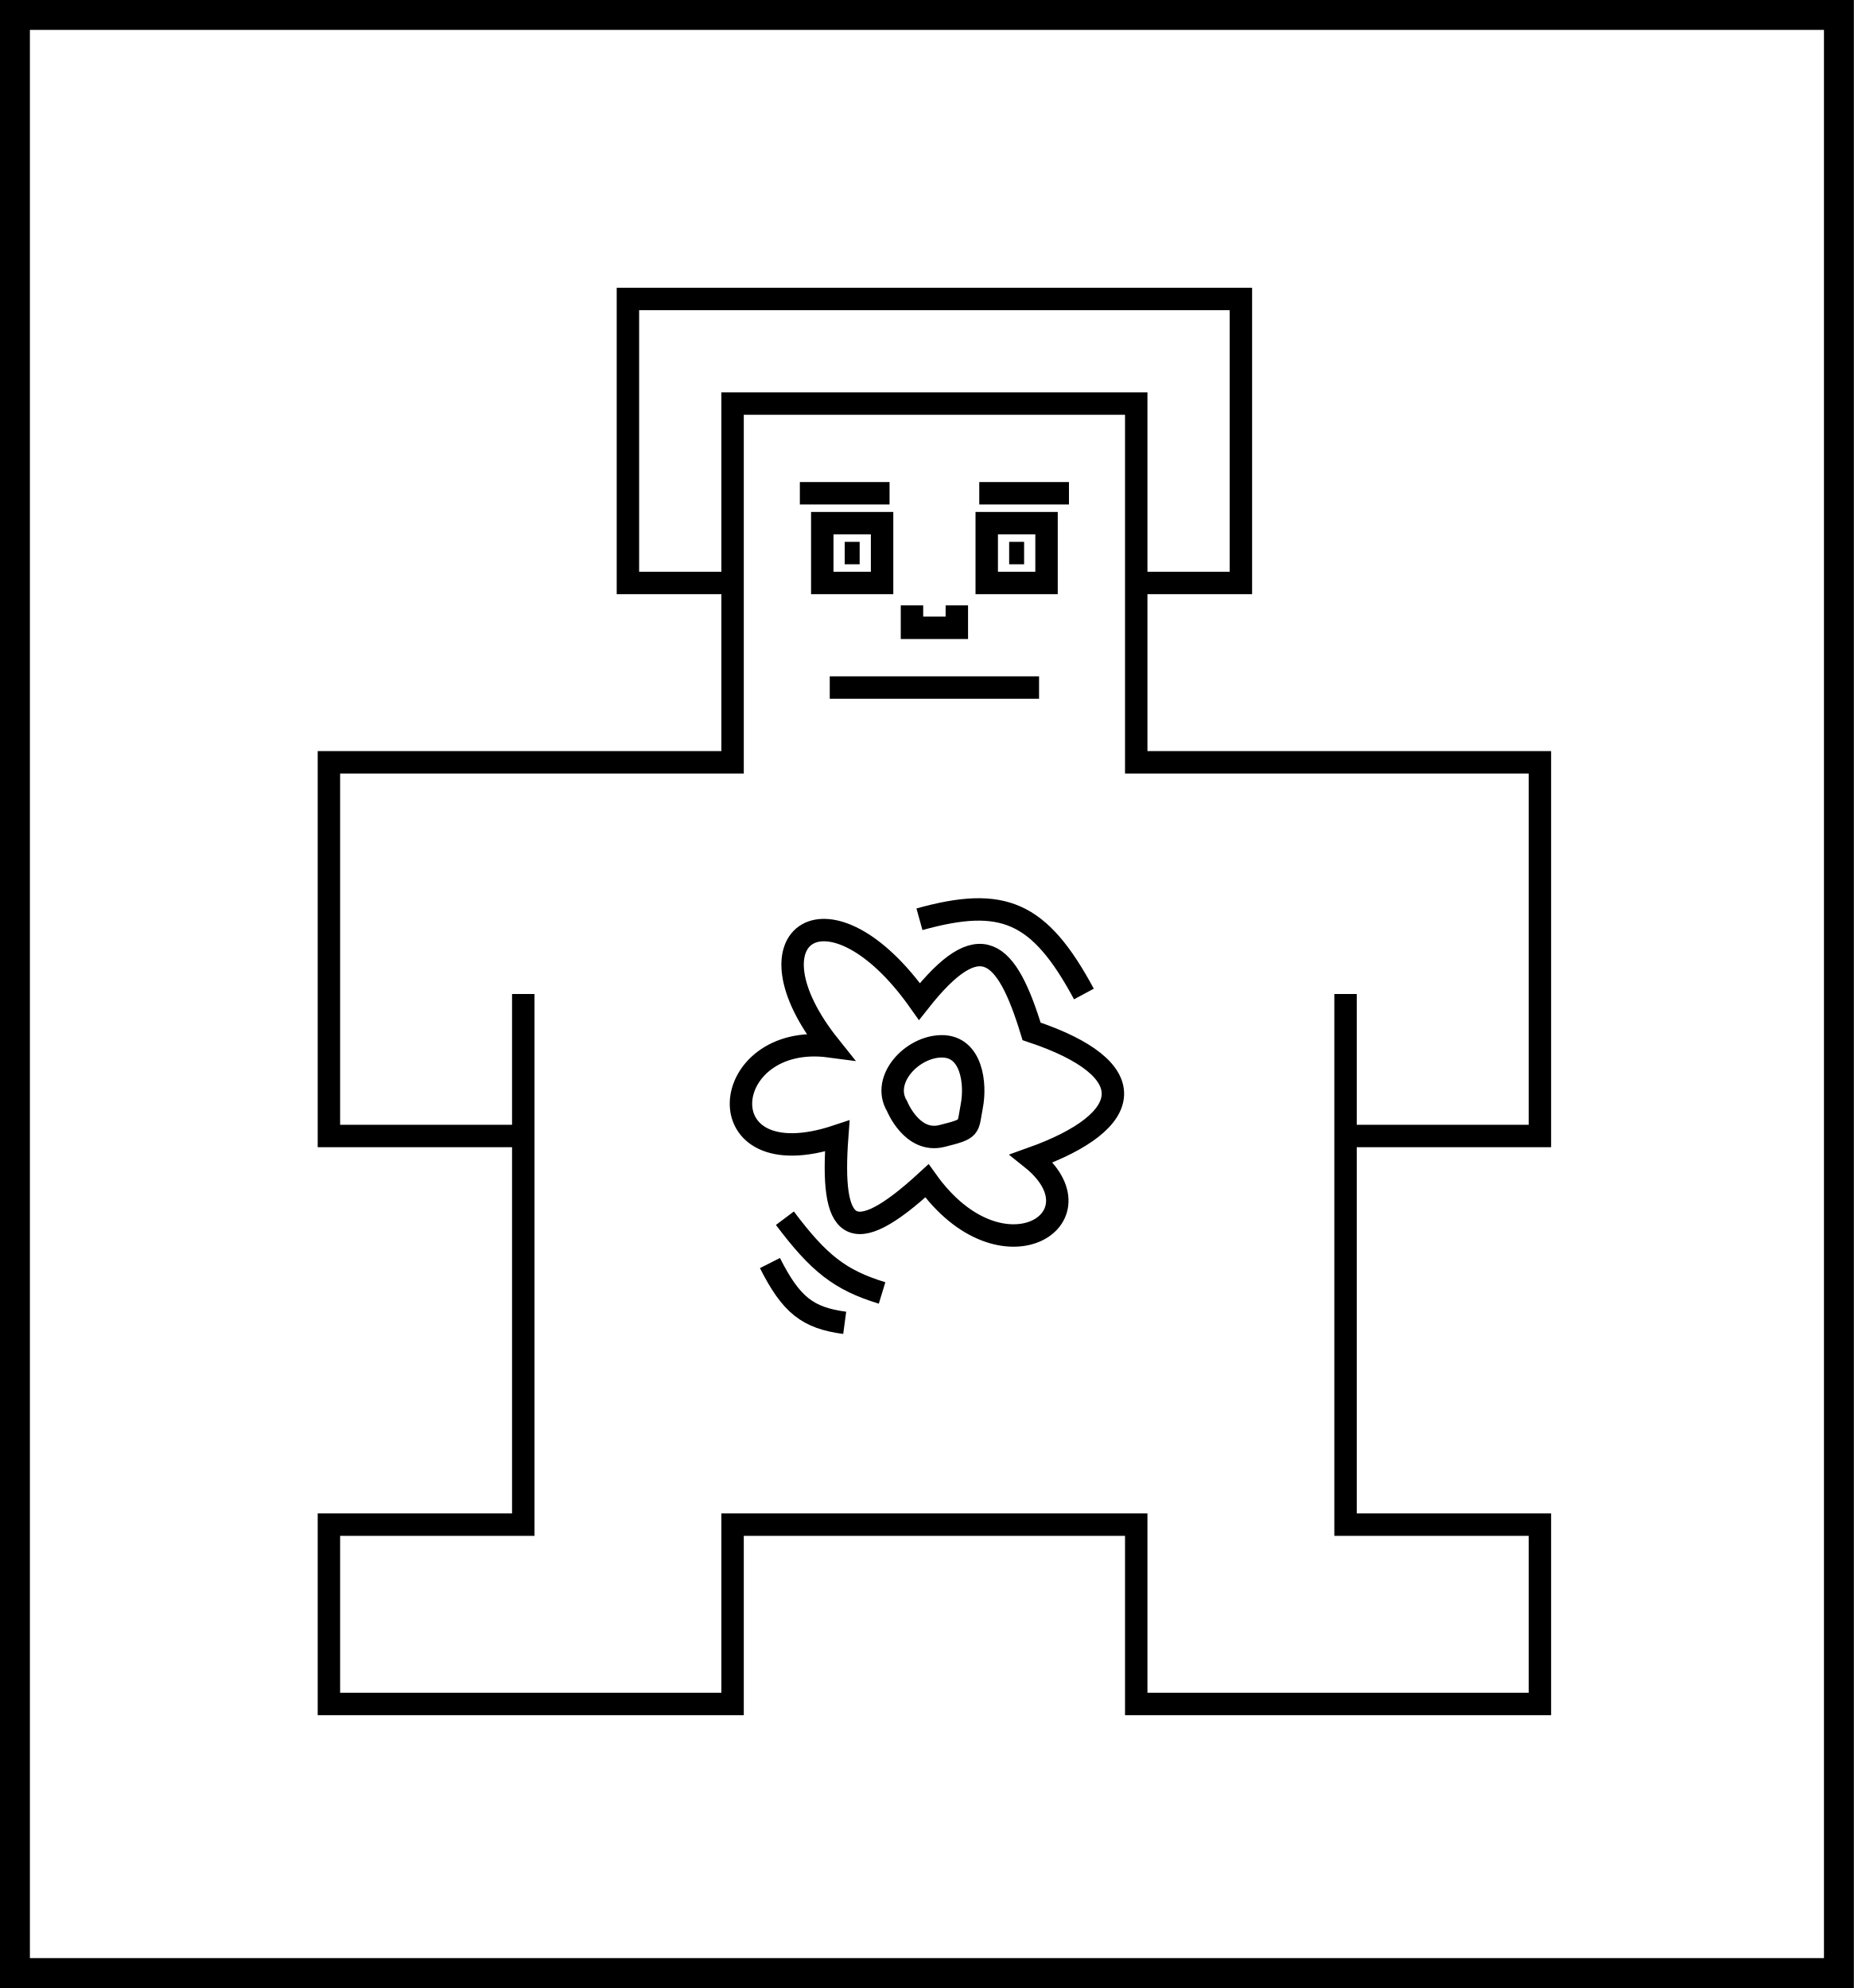
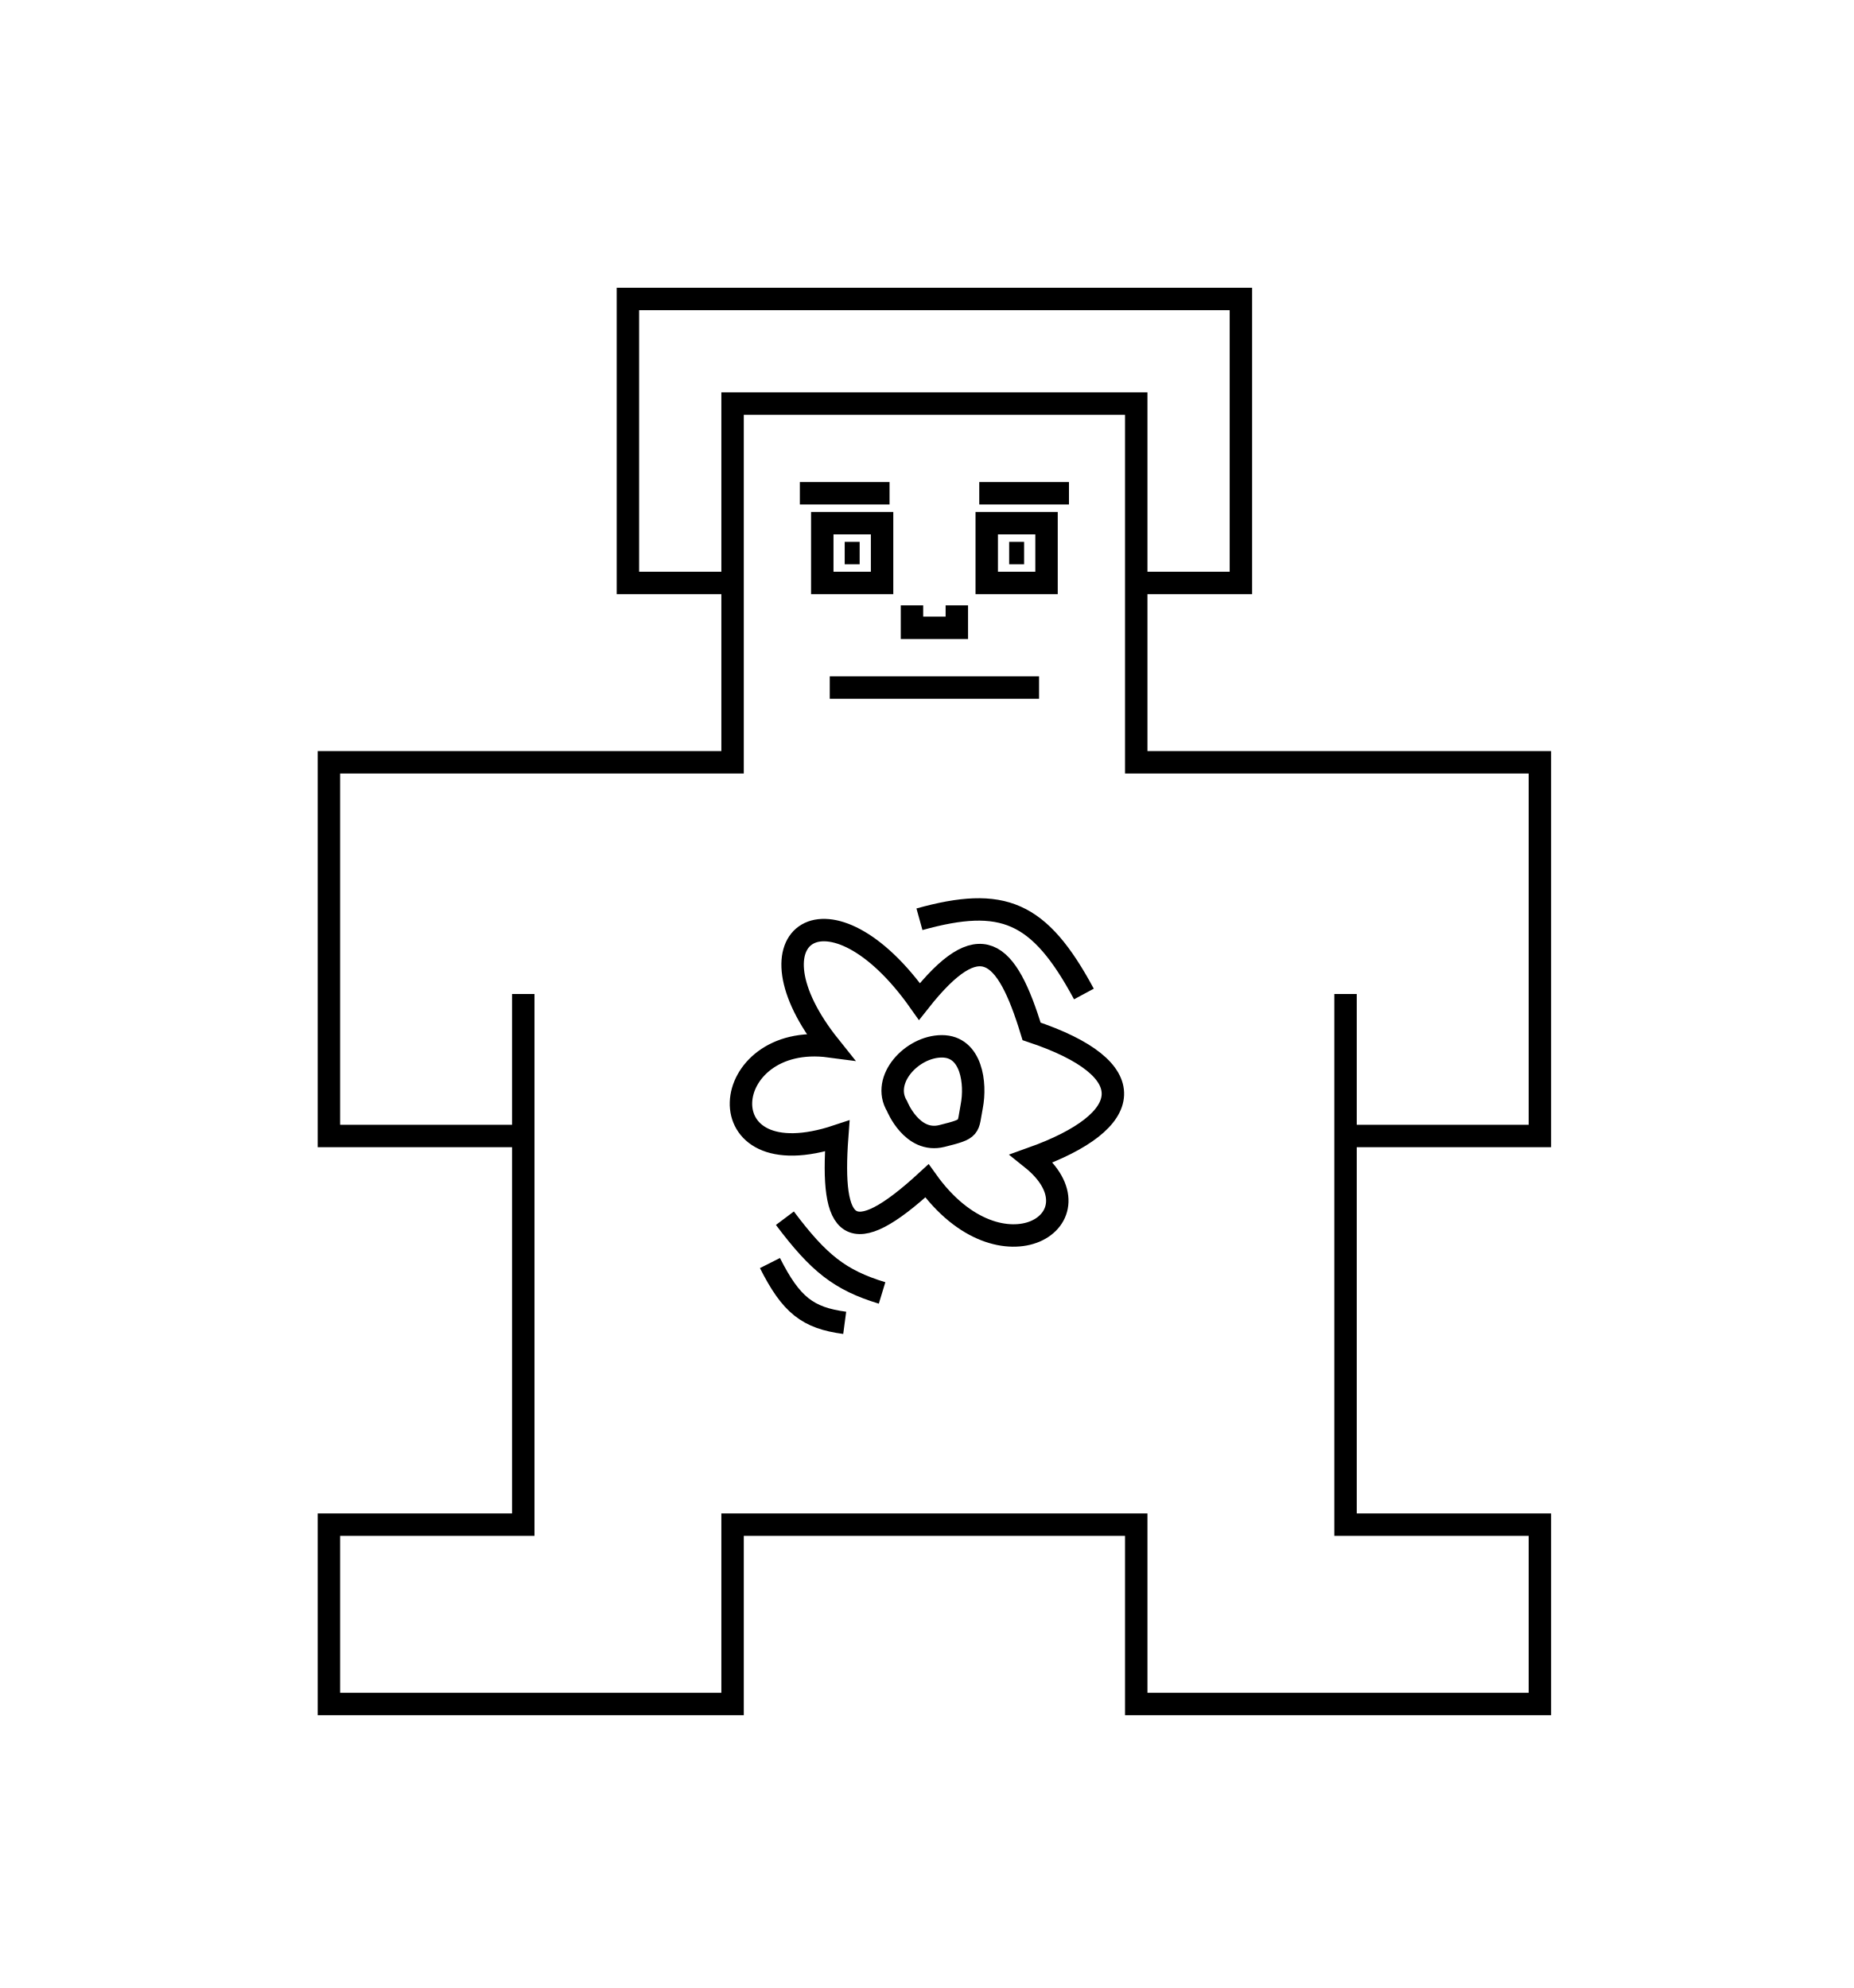
<svg xmlns="http://www.w3.org/2000/svg" width="124" height="133" viewBox="0 0 124 133" fill="none">
-   <rect x="1" y="1" width="122" height="131" fill="none" stroke="currentColor" stroke-width="2" />
  <path stroke-width="1.5" d="M76 39H83V20H42V39H49M49 39V27H76V51H103V76H90V66.5V102H103V114H76V102H49V114H22V102H35V76M49 39V51H22V76H35M35 66.5V76M53.5 33H59.5M65.5 33H71.5M67.5 37H68.5M56.5 37H57.5M61 40.5V42H64V40.5M55.5 46H69.5M61.5 61.5C67.067 59.952 69.511 60.948 72.5 66.5M52.5 81.5C54.762 84.511 56.175 85.639 59 86.5M51.5 84.5C52.918 87.309 54.019 88.169 56.5 88.5M66 35V39H70V35H66ZM59 35V39H55V35H59ZM61.5 67C55.5 58.5 49.5 62.5 55.5 70C48 69 47 79 56 76C55.527 82.342 56.864 83.728 62 79C67 86 74 81.5 69 77.5C76 75 76.5 71.5 69 69C67.318 63.481 65.545 61.875 61.5 67ZM63 70C61 70 58.927 72.228 60 74C60 74 61 76.5 63 76C65 75.5 64.709 75.5 65 74C65.291 72.5 65 70 63 70Z" stroke="currentColor" />
</svg>
